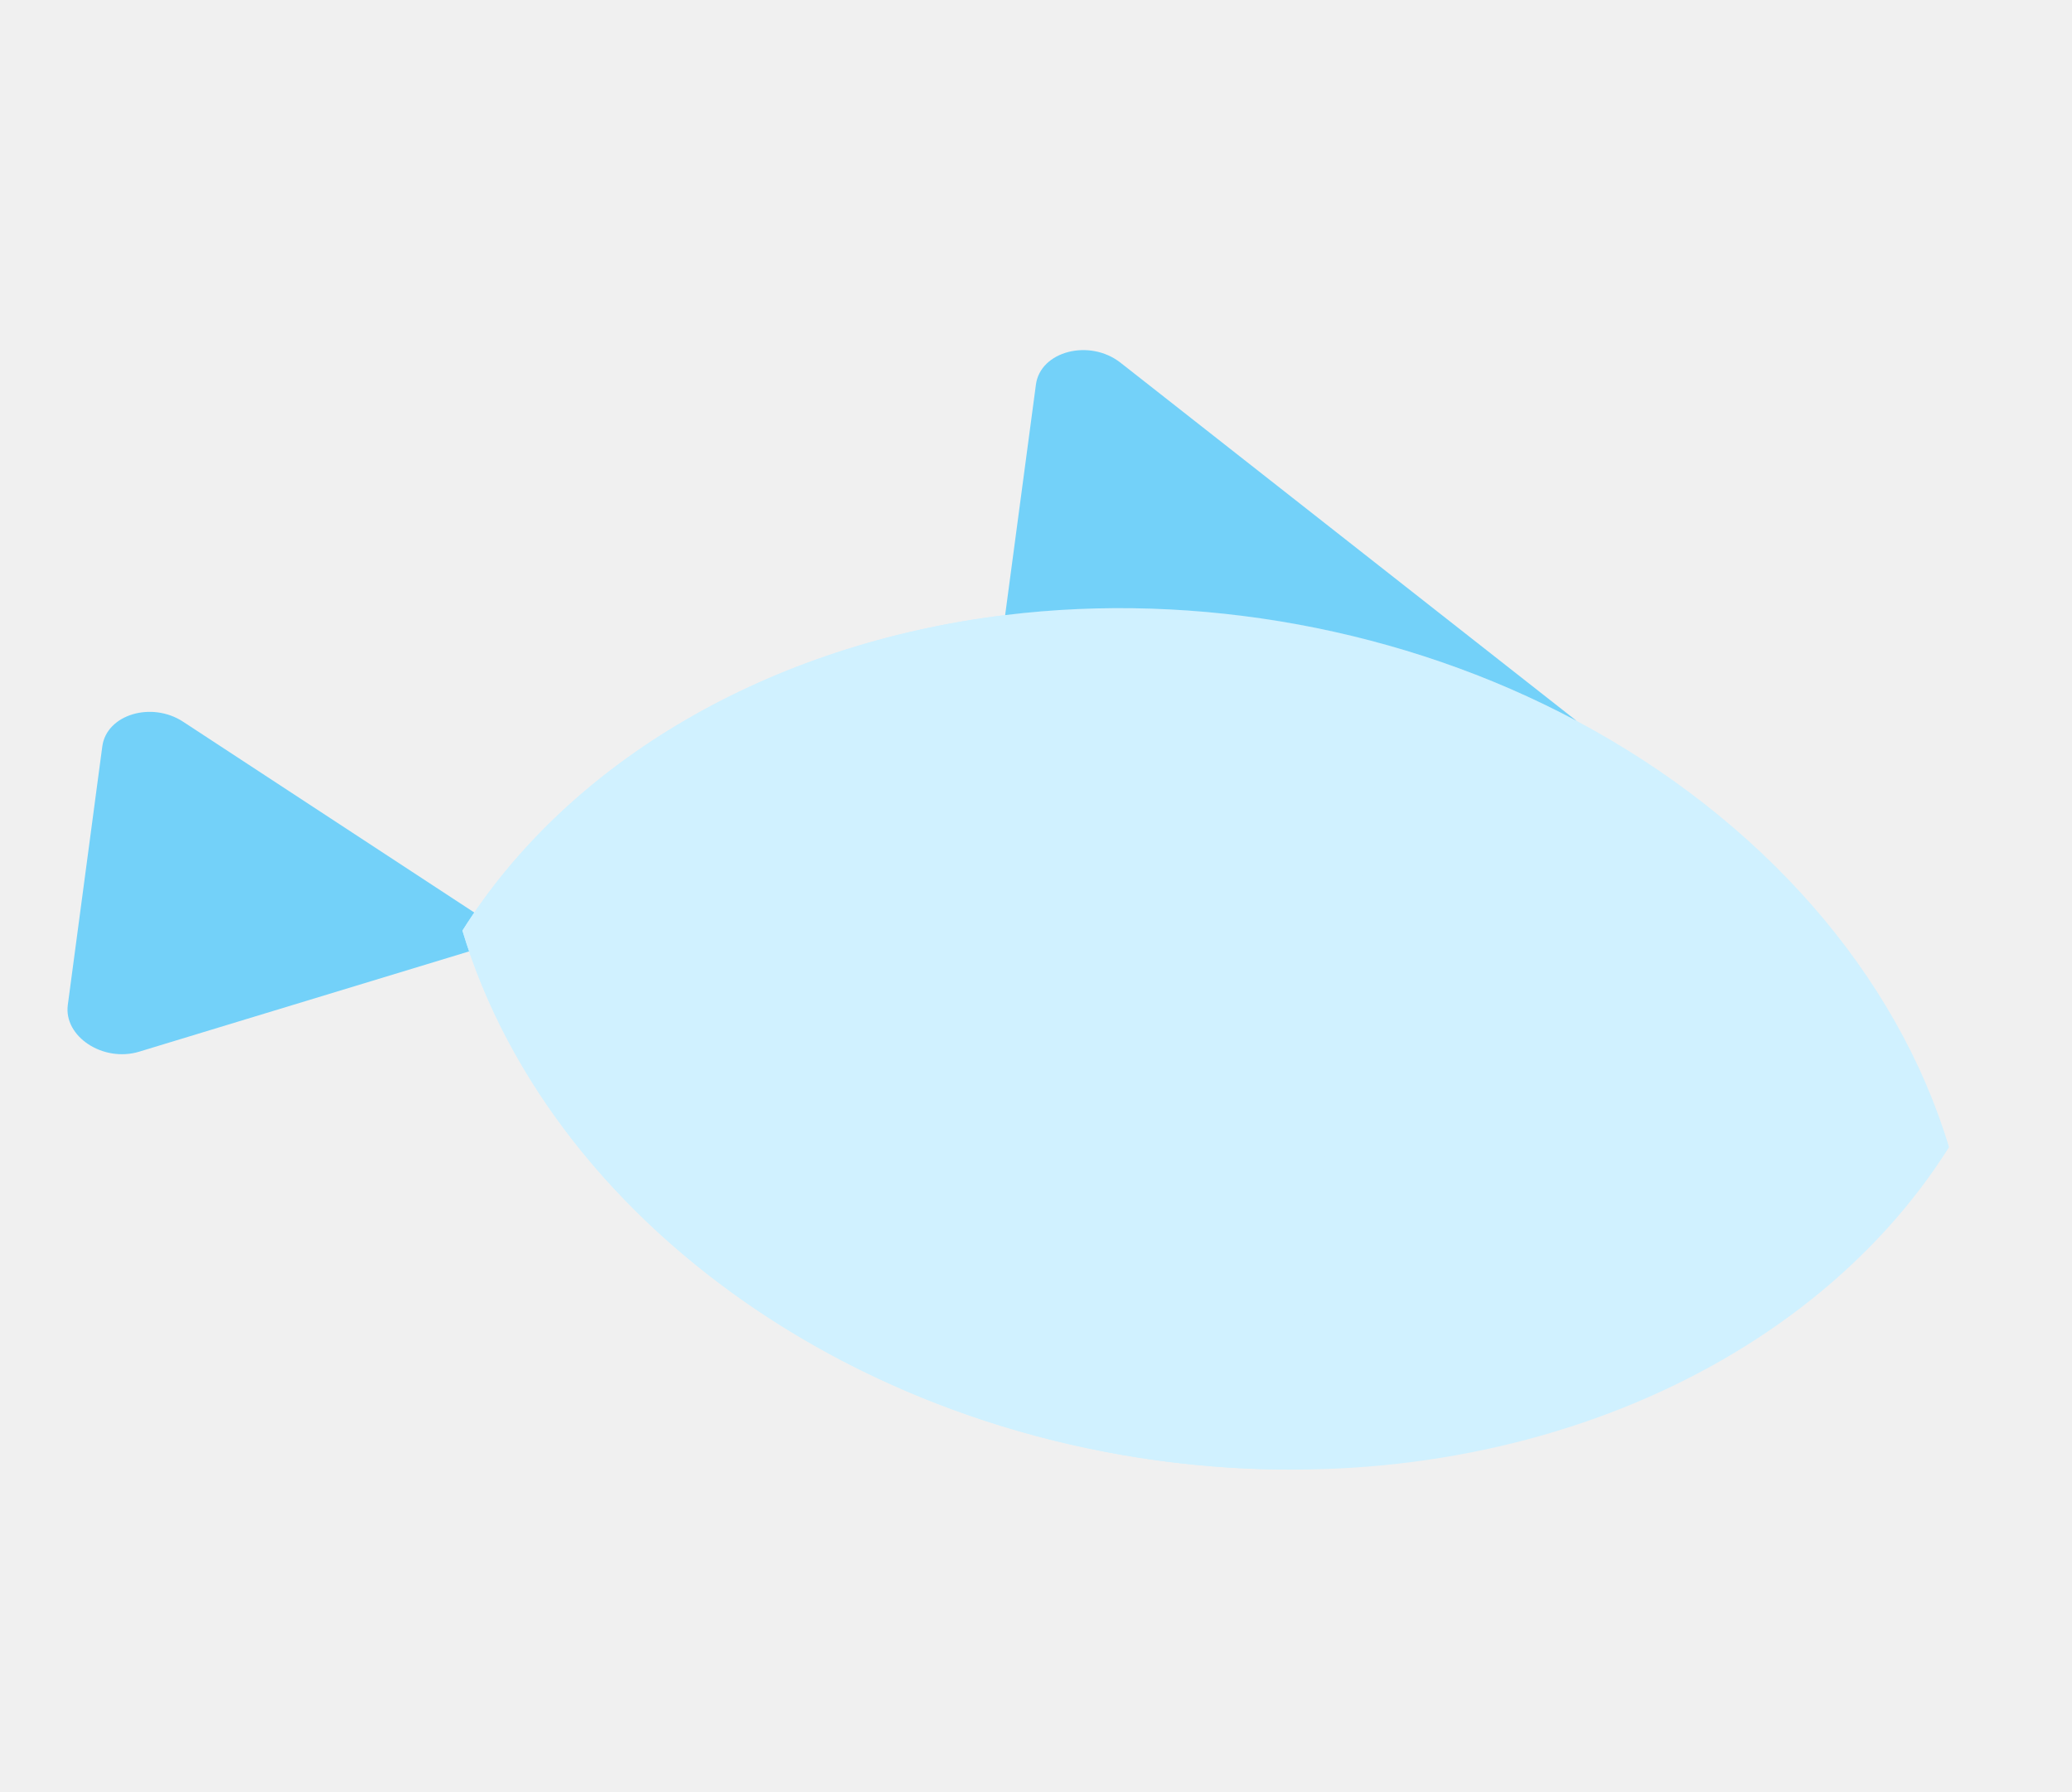
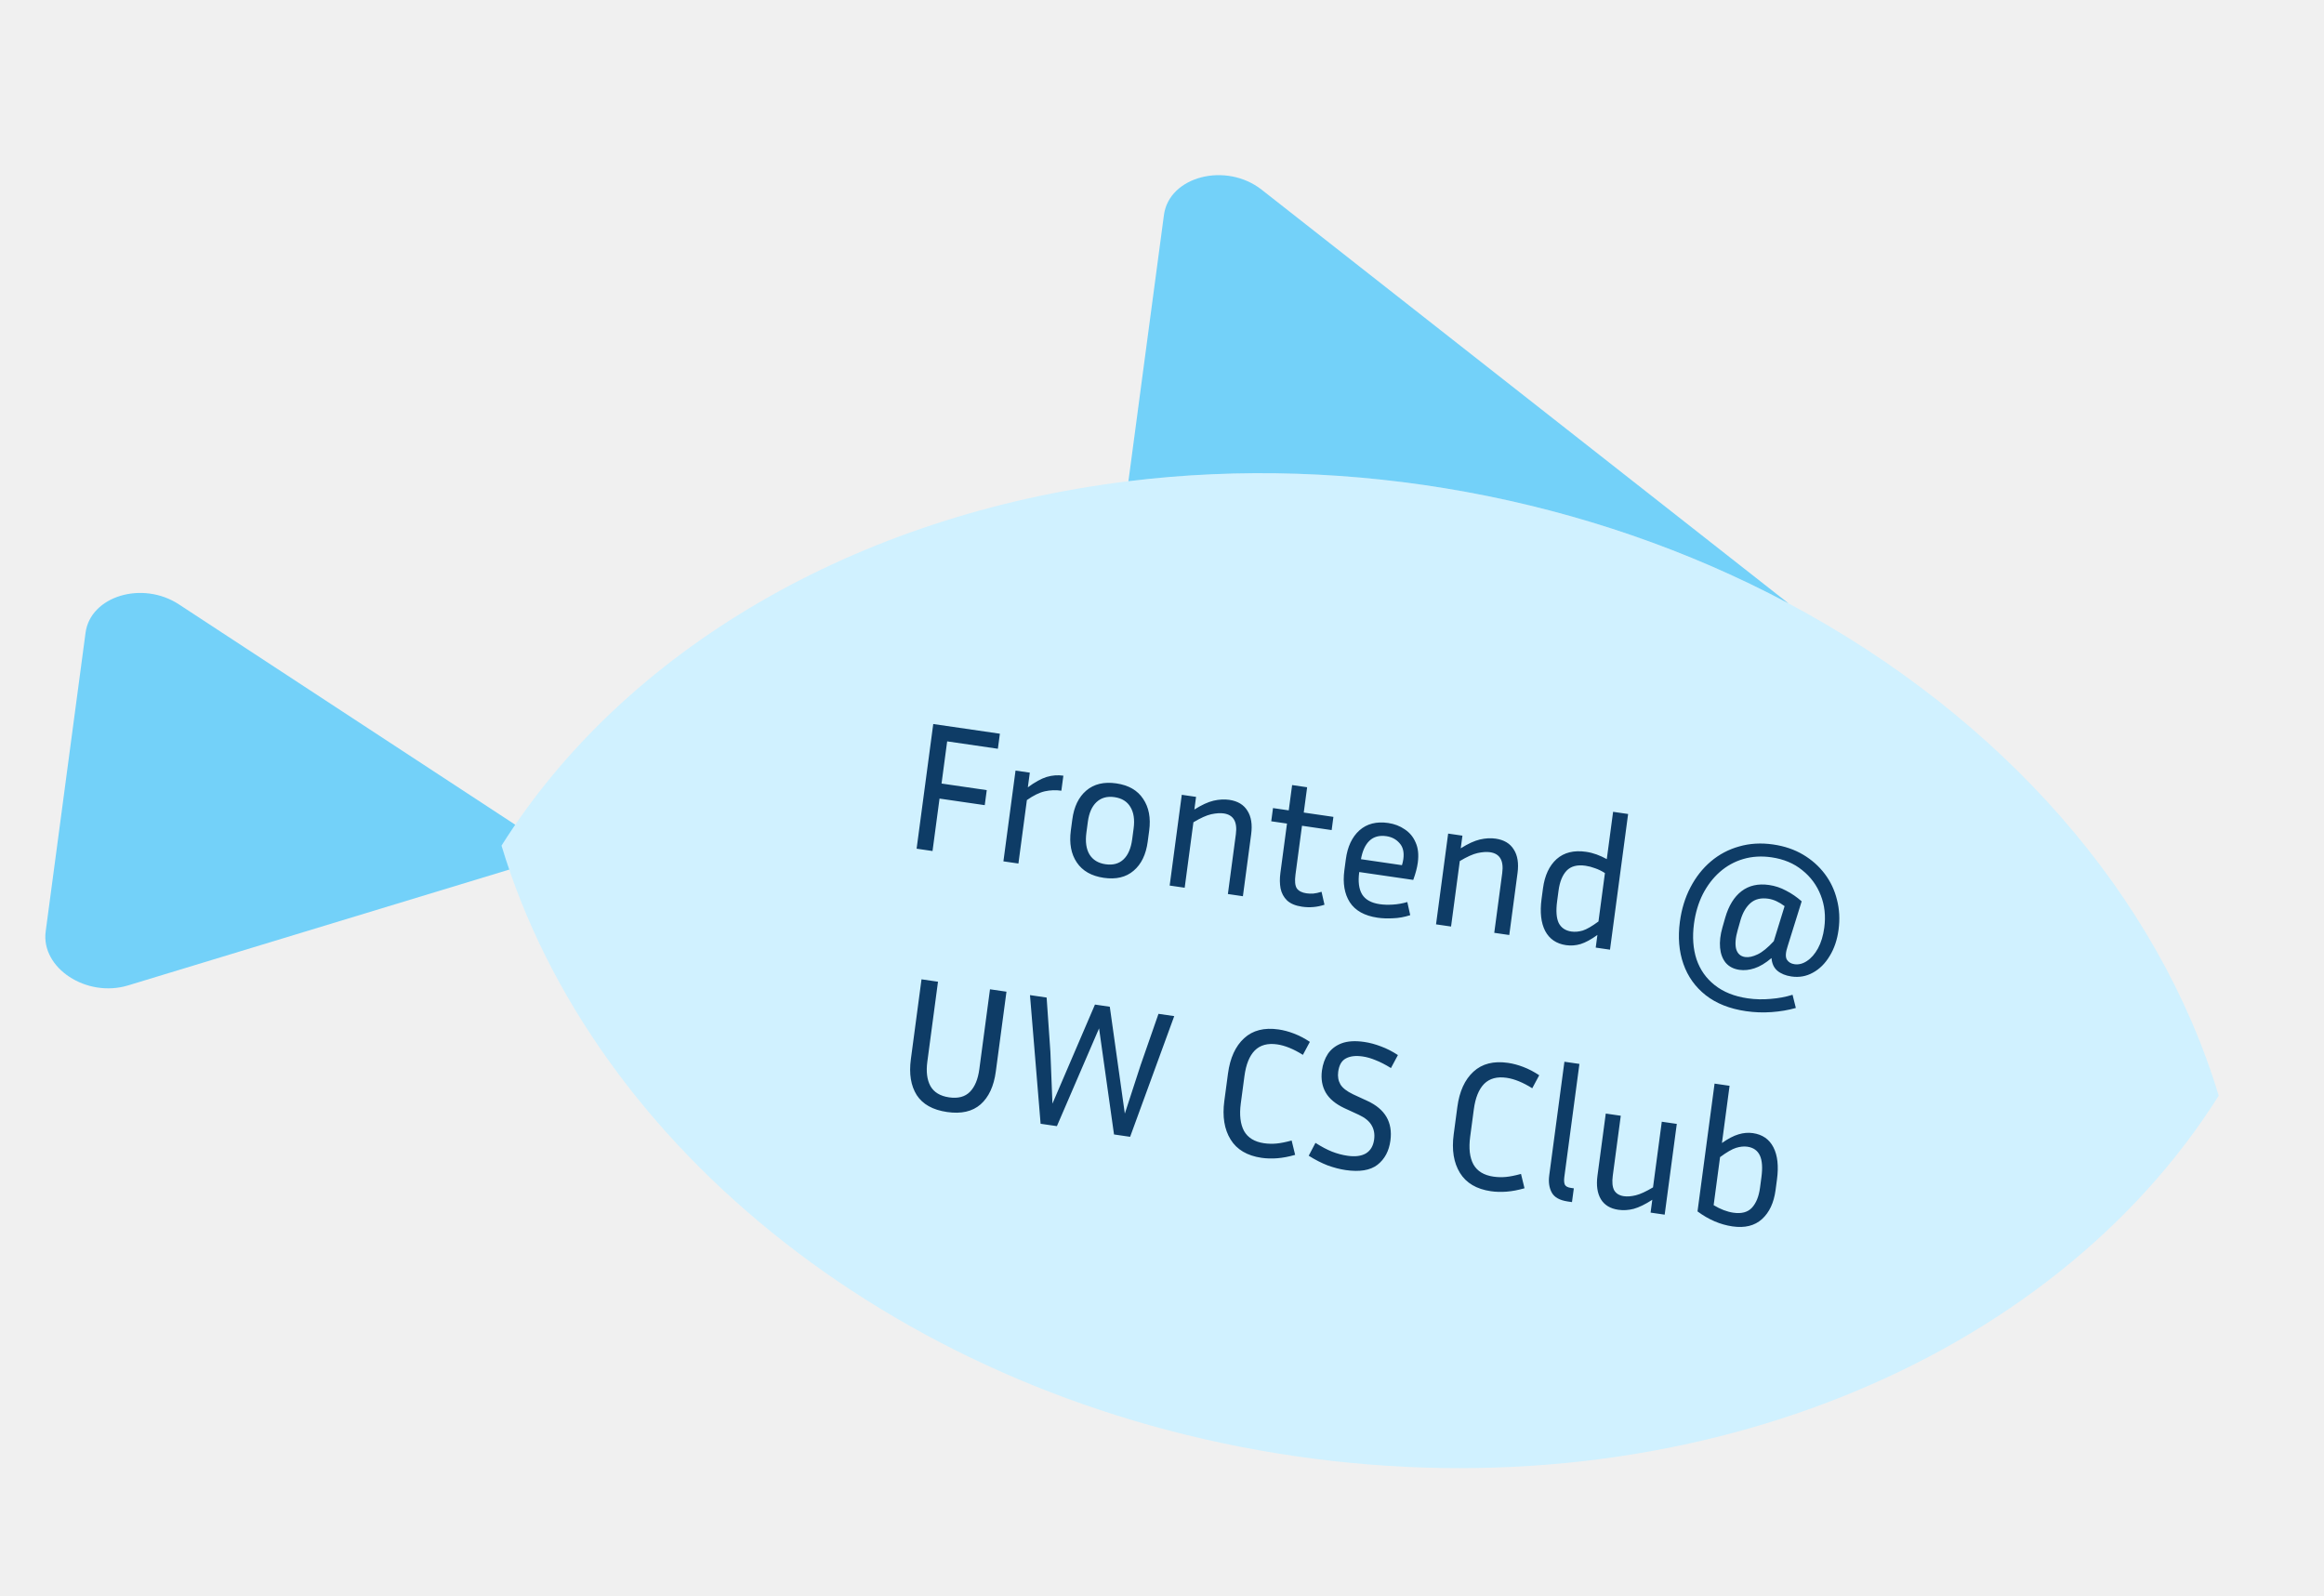
- <svg xmlns="http://www.w3.org/2000/svg" width="207" height="179" viewBox="0 0 207 179" fill="none">
+ <svg xmlns="http://www.w3.org/2000/svg" width="201" height="138" viewBox="0 0 201 138" fill="none">
  <g clip-path="url(#clip0)">
-     <path d="M51.267 93.702L18.3 72.101C15.132 70.026 10.645 71.389 10.222 74.556L6.774 100.389C6.352 103.556 10.31 106.15 13.901 105.059L51.267 93.702Z" fill="#73D1F9" />
-     <path d="M46.199 92.966C54.07 119.101 80.779 140.812 114.852 145.775C148.925 150.738 180.302 137.487 194.716 114.598C189.491 97.252 175.973 81.855 157.509 72.013C140.192 62.774 119.615 59.086 100.419 61.446C76.897 64.324 56.888 75.994 46.199 92.966Z" fill="#D0F1FF" />
-     <path d="M100.419 61.446C113.167 59.879 126.528 60.979 139.169 64.613L128.199 146.805C89.044 146.456 55.293 123.162 46.199 92.966C56.888 75.994 76.897 64.324 100.419 61.446Z" fill="#D0F1FF" />
-     <path d="M103.492 38.419L100.418 61.446C119.578 59.091 140.158 62.756 157.509 72.013L111.95 36.237C108.855 33.806 103.938 35.074 103.492 38.419Z" fill="#73D1F9" />
+     <path d="M48.443 73.878L15.476 52.277C12.308 50.202 7.821 51.565 7.399 54.732L3.951 80.565C3.528 83.732 7.487 86.325 11.077 85.234L48.443 73.878Z" fill="#73D1F9" />
+     <path d="M43.375 73.142C51.246 99.276 77.956 120.988 112.029 125.951C146.102 130.914 177.479 117.662 191.893 94.774C186.668 77.428 173.149 62.031 154.685 52.188C137.368 42.95 116.792 39.262 97.595 41.622C74.073 44.5 54.064 56.169 43.375 73.142Z" fill="#D0F1FF" />
+     <path d="M100.668 18.594L97.595 41.622C116.754 39.267 137.334 42.932 154.685 52.189L109.126 16.413C106.031 13.982 101.115 15.25 100.668 18.594Z" fill="#73D1F9" />
+     <path d="M85.17 69.642L81.259 69.073L80.653 73.609L79.276 73.408L80.716 62.624L86.479 63.463L86.305 64.764L81.919 64.125L81.433 67.772L85.343 68.342L85.17 69.642ZM91.796 68.393C91.321 68.323 90.845 68.34 90.369 68.444C89.903 68.548 89.385 68.801 88.814 69.203L88.082 74.691L86.784 74.502L87.832 66.651L89.067 66.831L88.897 68.1C89.506 67.65 90.046 67.351 90.518 67.204C91 67.059 91.484 67.022 91.969 67.092L91.796 68.393ZM99.392 71.844L99.265 72.795C99.116 73.916 98.708 74.756 98.041 75.317C97.385 75.879 96.524 76.082 95.458 75.927C94.402 75.773 93.627 75.331 93.133 74.602C92.638 73.872 92.466 72.947 92.616 71.826L92.743 70.875C92.889 69.775 93.291 68.945 93.947 68.383C94.615 67.812 95.482 67.604 96.548 67.759C97.614 67.914 98.388 68.361 98.871 69.1C99.365 69.829 99.539 70.744 99.392 71.844ZM98.047 71.647C98.147 70.897 98.056 70.285 97.775 69.813C97.495 69.331 97.033 69.042 96.389 68.949C95.756 68.856 95.236 69.002 94.83 69.384C94.436 69.758 94.189 70.32 94.088 71.071L93.961 72.022C93.857 72.805 93.945 73.432 94.227 73.904C94.519 74.378 94.981 74.661 95.615 74.753C96.258 74.847 96.778 74.707 97.172 74.333C97.566 73.96 97.815 73.381 97.92 72.599L98.047 71.647ZM105.838 70.357C105.542 70.314 105.184 70.337 104.763 70.427C104.353 70.518 103.837 70.75 103.217 71.123L102.462 76.785L101.163 76.596L102.211 68.746L103.446 68.926L103.3 70.02C103.923 69.626 104.473 69.372 104.951 69.258C105.44 69.146 105.895 69.121 106.317 69.182C107.046 69.288 107.569 69.602 107.887 70.122C108.216 70.633 108.325 71.312 108.212 72.158L107.497 77.519L106.198 77.329L106.888 72.159C107.032 71.081 106.682 70.48 105.838 70.357ZM114.553 78.255C113.923 78.465 113.275 78.522 112.61 78.425C112.04 78.342 111.607 78.16 111.311 77.88C111.025 77.601 110.84 77.256 110.755 76.845C110.68 76.436 110.675 75.993 110.738 75.517L111.31 71.235L109.948 71.037L110.101 69.895L111.462 70.093L111.754 67.904L113.053 68.094L112.76 70.282L115.325 70.656L115.173 71.798L112.608 71.424L112.043 75.659C111.969 76.208 112.008 76.602 112.16 76.84C112.323 77.068 112.6 77.211 112.99 77.268C113.18 77.296 113.378 77.303 113.584 77.29C113.803 77.268 114.041 77.216 114.299 77.135L114.553 78.255ZM121.969 79.158C121.463 79.321 120.966 79.41 120.48 79.426C119.992 79.452 119.548 79.436 119.147 79.377C118.018 79.213 117.216 78.767 116.743 78.041C116.28 77.316 116.123 76.393 116.273 75.272L116.4 74.321C116.545 73.232 116.936 72.4 117.573 71.824C118.219 71.25 119.05 71.037 120.063 71.184C120.601 71.263 121.077 71.445 121.491 71.732C121.917 72.009 122.232 72.389 122.436 72.872C122.653 73.345 122.715 73.926 122.624 74.613C122.564 75.057 122.433 75.555 122.23 76.108L117.56 75.427L117.555 75.459C117.448 76.263 117.531 76.894 117.803 77.354C118.086 77.816 118.596 78.101 119.335 78.208C119.673 78.257 120.048 78.269 120.46 78.243C120.883 78.218 121.302 78.144 121.717 78.022L121.969 79.158ZM119.911 72.326C119.298 72.237 118.807 72.37 118.437 72.726C118.078 73.072 117.835 73.603 117.708 74.317L121.254 74.834C121.311 74.648 121.351 74.471 121.374 74.302C121.453 73.709 121.342 73.251 121.041 72.927C120.752 72.594 120.375 72.394 119.911 72.326ZM128.876 73.713C128.58 73.67 128.222 73.693 127.801 73.783C127.391 73.874 126.876 74.106 126.255 74.479L125.5 80.141L124.201 79.952L125.249 72.101L126.484 72.281L126.338 73.376C126.961 72.981 127.512 72.727 127.989 72.614C128.478 72.501 128.933 72.476 129.355 72.538C130.084 72.644 130.607 72.957 130.925 73.478C131.255 73.989 131.363 74.668 131.25 75.514L130.535 80.874L129.236 80.685L129.926 75.515C130.07 74.436 129.72 73.836 128.876 73.713ZM138.012 81.963L138.158 80.869C137.611 81.263 137.124 81.527 136.697 81.659C136.283 81.781 135.864 81.812 135.442 81.751C134.608 81.629 134.007 81.218 133.637 80.518C133.279 79.819 133.176 78.898 133.328 77.757L133.451 76.837C133.599 75.727 133.991 74.884 134.628 74.308C135.275 73.734 136.126 73.524 137.181 73.678C137.488 73.722 137.789 73.799 138.087 73.906C138.385 74.015 138.679 74.149 138.969 74.31L139.515 70.218L140.814 70.407L139.247 82.143L138.012 81.963ZM134.674 77.953C134.564 78.777 134.609 79.404 134.81 79.832C135.024 80.251 135.389 80.498 135.906 80.573C136.212 80.618 136.539 80.59 136.886 80.49C137.234 80.379 137.689 80.116 138.25 79.702L138.808 75.515C138.521 75.333 138.238 75.195 137.96 75.101C137.683 74.996 137.408 74.923 137.133 74.883C136.416 74.779 135.87 74.92 135.495 75.308C135.131 75.696 134.898 76.271 134.797 77.033L134.674 77.953ZM155.32 87.184C154.671 87.37 153.971 87.489 153.222 87.542C152.483 87.596 151.744 87.569 151.005 87.461C149.601 87.257 148.441 86.797 147.525 86.081C146.62 85.367 145.976 84.465 145.595 83.375C145.213 82.285 145.112 81.068 145.291 79.725C145.438 78.626 145.742 77.635 146.204 76.754C146.667 75.862 147.257 75.113 147.973 74.506C148.689 73.899 149.505 73.468 150.421 73.213C151.339 72.948 152.32 72.892 153.365 73.044C154.336 73.185 155.196 73.478 155.944 73.921C156.692 74.364 157.317 74.918 157.82 75.584C158.323 76.251 158.675 76.997 158.877 77.824C159.091 78.642 159.137 79.505 159.015 80.415C158.898 81.292 158.641 82.052 158.243 82.695C157.856 83.339 157.372 83.819 156.792 84.133C156.223 84.449 155.605 84.558 154.94 84.461C154.434 84.388 154.026 84.22 153.716 83.96C153.417 83.701 153.251 83.337 153.216 82.868C152.695 83.31 152.203 83.605 151.742 83.753C151.292 83.903 150.856 83.947 150.433 83.886C149.937 83.814 149.545 83.611 149.256 83.278C148.978 82.936 148.816 82.502 148.767 81.978C148.72 81.443 148.787 80.86 148.968 80.229L149.212 79.375C149.511 78.341 149.979 77.579 150.614 77.089C151.262 76.591 152.061 76.411 153.011 76.549C153.528 76.624 154.017 76.787 154.479 77.038C154.952 77.279 155.401 77.587 155.824 77.961L154.612 81.843C154.433 82.377 154.409 82.762 154.539 82.996C154.681 83.222 154.9 83.356 155.195 83.399C155.565 83.453 155.927 83.36 156.282 83.121C156.647 82.883 156.964 82.52 157.234 82.031C157.505 81.531 157.687 80.933 157.78 80.235C157.914 79.231 157.813 78.299 157.475 77.442C157.139 76.574 156.606 75.85 155.877 75.269C155.159 74.68 154.273 74.308 153.217 74.154C152.352 74.028 151.538 74.077 150.777 74.3C150.015 74.523 149.336 74.898 148.738 75.426C148.152 75.944 147.663 76.584 147.271 77.346C146.889 78.11 146.636 78.962 146.51 79.903C146.359 81.034 146.432 82.058 146.73 82.974C147.039 83.882 147.564 84.626 148.304 85.209C149.053 85.803 150.003 86.183 151.153 86.351C151.808 86.446 152.473 86.462 153.148 86.399C153.823 86.347 154.452 86.228 155.036 86.043L155.32 87.184ZM150.298 80.422C150.098 81.115 150.051 81.669 150.157 82.083C150.275 82.489 150.535 82.72 150.936 82.779C151.242 82.823 151.602 82.746 152.016 82.548C152.43 82.35 152.895 81.97 153.411 81.409L154.348 78.377C153.869 78.016 153.397 77.802 152.933 77.734C152.31 77.644 151.805 77.764 151.416 78.095C151.027 78.427 150.736 78.918 150.541 79.569L150.298 80.422ZM79.701 84.707L81.126 84.914L80.204 91.829C80.088 92.696 80.177 93.398 80.471 93.937C80.775 94.477 81.313 94.803 82.084 94.916C82.865 95.029 83.467 94.869 83.891 94.435C84.315 94.001 84.584 93.351 84.7 92.484L85.623 85.569L87.048 85.777L86.125 92.691C85.957 93.949 85.519 94.893 84.811 95.523C84.104 96.142 83.138 96.363 81.914 96.184C80.679 96.005 79.803 95.516 79.285 94.718C78.779 93.912 78.611 92.879 78.779 91.621L79.701 84.707ZM90.847 90.986L91.025 95.458L94.702 86.891L95.985 87.078L97.285 96.322L98.652 92.123L100.196 87.692L101.558 87.89L97.743 98.329L96.35 98.126L95.057 88.948L91.41 97.406L90.001 97.201L89.082 86.073L90.522 86.283L90.847 90.986ZM107.315 95.438C107.183 96.432 107.276 97.227 107.594 97.823C107.925 98.41 108.502 98.764 109.325 98.884C109.684 98.936 110.043 98.945 110.403 98.911C110.762 98.877 111.199 98.79 111.713 98.649L112.015 99.89C111.467 100.047 110.954 100.145 110.475 100.183C109.997 100.221 109.541 100.209 109.108 100.146C107.863 99.964 106.97 99.435 106.431 98.559C105.891 97.683 105.711 96.573 105.89 95.231L106.208 92.852C106.387 91.509 106.851 90.493 107.599 89.805C108.347 89.116 109.344 88.862 110.59 89.044C111.023 89.107 111.464 89.225 111.915 89.399C112.375 89.573 112.833 89.813 113.288 90.116L112.686 91.241C111.881 90.736 111.142 90.434 110.466 90.335C109.643 90.216 108.995 90.391 108.524 90.861C108.062 91.333 107.766 92.066 107.633 93.059L107.315 95.438ZM116.545 99.968C117.21 100.065 117.741 99.996 118.138 99.763C118.537 99.519 118.773 99.117 118.848 98.557C118.91 98.092 118.836 97.682 118.625 97.328C118.424 96.975 118.056 96.674 117.519 96.423L116.287 95.856C115.517 95.496 114.975 95.045 114.66 94.503C114.346 93.951 114.237 93.315 114.333 92.596C114.407 92.047 114.579 91.565 114.849 91.152C115.13 90.74 115.525 90.436 116.036 90.241C116.557 90.048 117.208 90.008 117.989 90.122C118.464 90.191 118.947 90.32 119.438 90.51C119.93 90.69 120.419 90.939 120.904 91.258L120.302 92.382C119.825 92.087 119.387 91.861 118.988 91.706C118.601 91.542 118.222 91.433 117.853 91.379C117.251 91.291 116.765 91.35 116.393 91.555C116.033 91.75 115.816 92.133 115.739 92.704C115.684 93.117 115.749 93.482 115.932 93.799C116.117 94.106 116.483 94.391 117.029 94.654L118.26 95.222C119.801 95.931 120.466 97.073 120.256 98.649C120.135 99.558 119.762 100.258 119.136 100.749C118.513 101.23 117.594 101.382 116.38 101.205C115.884 101.132 115.364 100.997 114.82 100.8C114.288 100.593 113.744 100.314 113.189 99.964L113.773 98.853C114.298 99.188 114.776 99.441 115.205 99.611C115.645 99.783 116.091 99.902 116.545 99.968ZM127.153 98.328C127.02 99.322 127.113 100.117 127.432 100.713C127.762 101.3 128.339 101.653 129.163 101.773C129.521 101.825 129.881 101.835 130.24 101.801C130.6 101.767 131.037 101.68 131.55 101.539L131.853 102.779C131.305 102.937 130.791 103.034 130.313 103.072C129.834 103.11 129.378 103.098 128.946 103.035C127.7 102.854 126.808 102.325 126.268 101.449C125.729 100.572 125.549 99.463 125.728 98.12L126.045 95.741C126.225 94.398 126.688 93.383 127.437 92.694C128.185 92.006 129.182 91.752 130.427 91.933C130.86 91.996 131.302 92.115 131.752 92.288C132.213 92.463 132.671 92.702 133.125 93.005L132.523 94.13C131.719 93.625 130.979 93.323 130.304 93.225C129.48 93.105 128.833 93.28 128.361 93.75C127.9 94.222 127.603 94.955 127.47 95.949L127.153 98.328ZM133.991 101.668L135.304 91.835L136.602 92.024L135.298 101.794C135.26 102.079 135.273 102.302 135.338 102.462C135.415 102.614 135.59 102.709 135.865 102.749L136.118 102.786L135.959 103.976L135.595 103.923C134.898 103.821 134.438 103.565 134.212 103.155C133.987 102.745 133.914 102.25 133.991 101.668ZM142.757 104.885L142.905 103.775C142.293 104.171 141.757 104.432 141.299 104.559C140.842 104.676 140.398 104.703 139.965 104.64C139.268 104.539 138.766 104.234 138.457 103.725C138.149 103.206 138.052 102.529 138.163 101.694L138.881 96.317L140.179 96.507L139.487 101.692C139.413 102.242 139.454 102.663 139.609 102.955C139.775 103.238 140.054 103.408 140.445 103.465C140.74 103.508 141.083 103.482 141.472 103.388C141.861 103.294 142.36 103.065 142.968 102.701L143.726 97.023L145.024 97.212L143.976 105.063L142.757 104.885ZM153.567 102.935C153.42 104.035 153.028 104.872 152.392 105.448C151.756 106.023 150.904 106.233 149.838 106.078C148.783 105.924 147.775 105.492 146.816 104.781L148.291 93.727L149.589 93.916L148.929 98.864C149.463 98.489 149.937 98.24 150.352 98.118C150.778 97.986 151.198 97.95 151.609 98.01C152.433 98.13 153.024 98.539 153.382 99.238C153.741 99.937 153.843 100.863 153.689 102.015L153.567 102.935ZM151.13 99.185C150.834 99.142 150.507 99.175 150.148 99.284C149.799 99.395 149.339 99.662 148.766 100.085L148.211 104.241C148.799 104.596 149.367 104.813 149.916 104.893C150.623 104.996 151.159 104.853 151.522 104.464C151.888 104.065 152.121 103.49 152.221 102.739L152.344 101.819C152.454 100.994 152.408 100.368 152.207 99.94C152.006 99.512 151.647 99.26 151.13 99.185Z" fill="#0E3C66" />
  </g>
  <defs>
    <clipPath id="clip0">
-       <rect width="188.184" height="152.48" fill="white" transform="matrix(-0.989558 -0.144135 -0.1323 0.99121 206.392 27.1239)" />
+       <rect width="188.184" height="111.138" fill="white" transform="matrix(-0.989558 -0.144135 -0.1323 0.99121 200.922 27.1239)" />
    </clipPath>
  </defs>
</svg>
